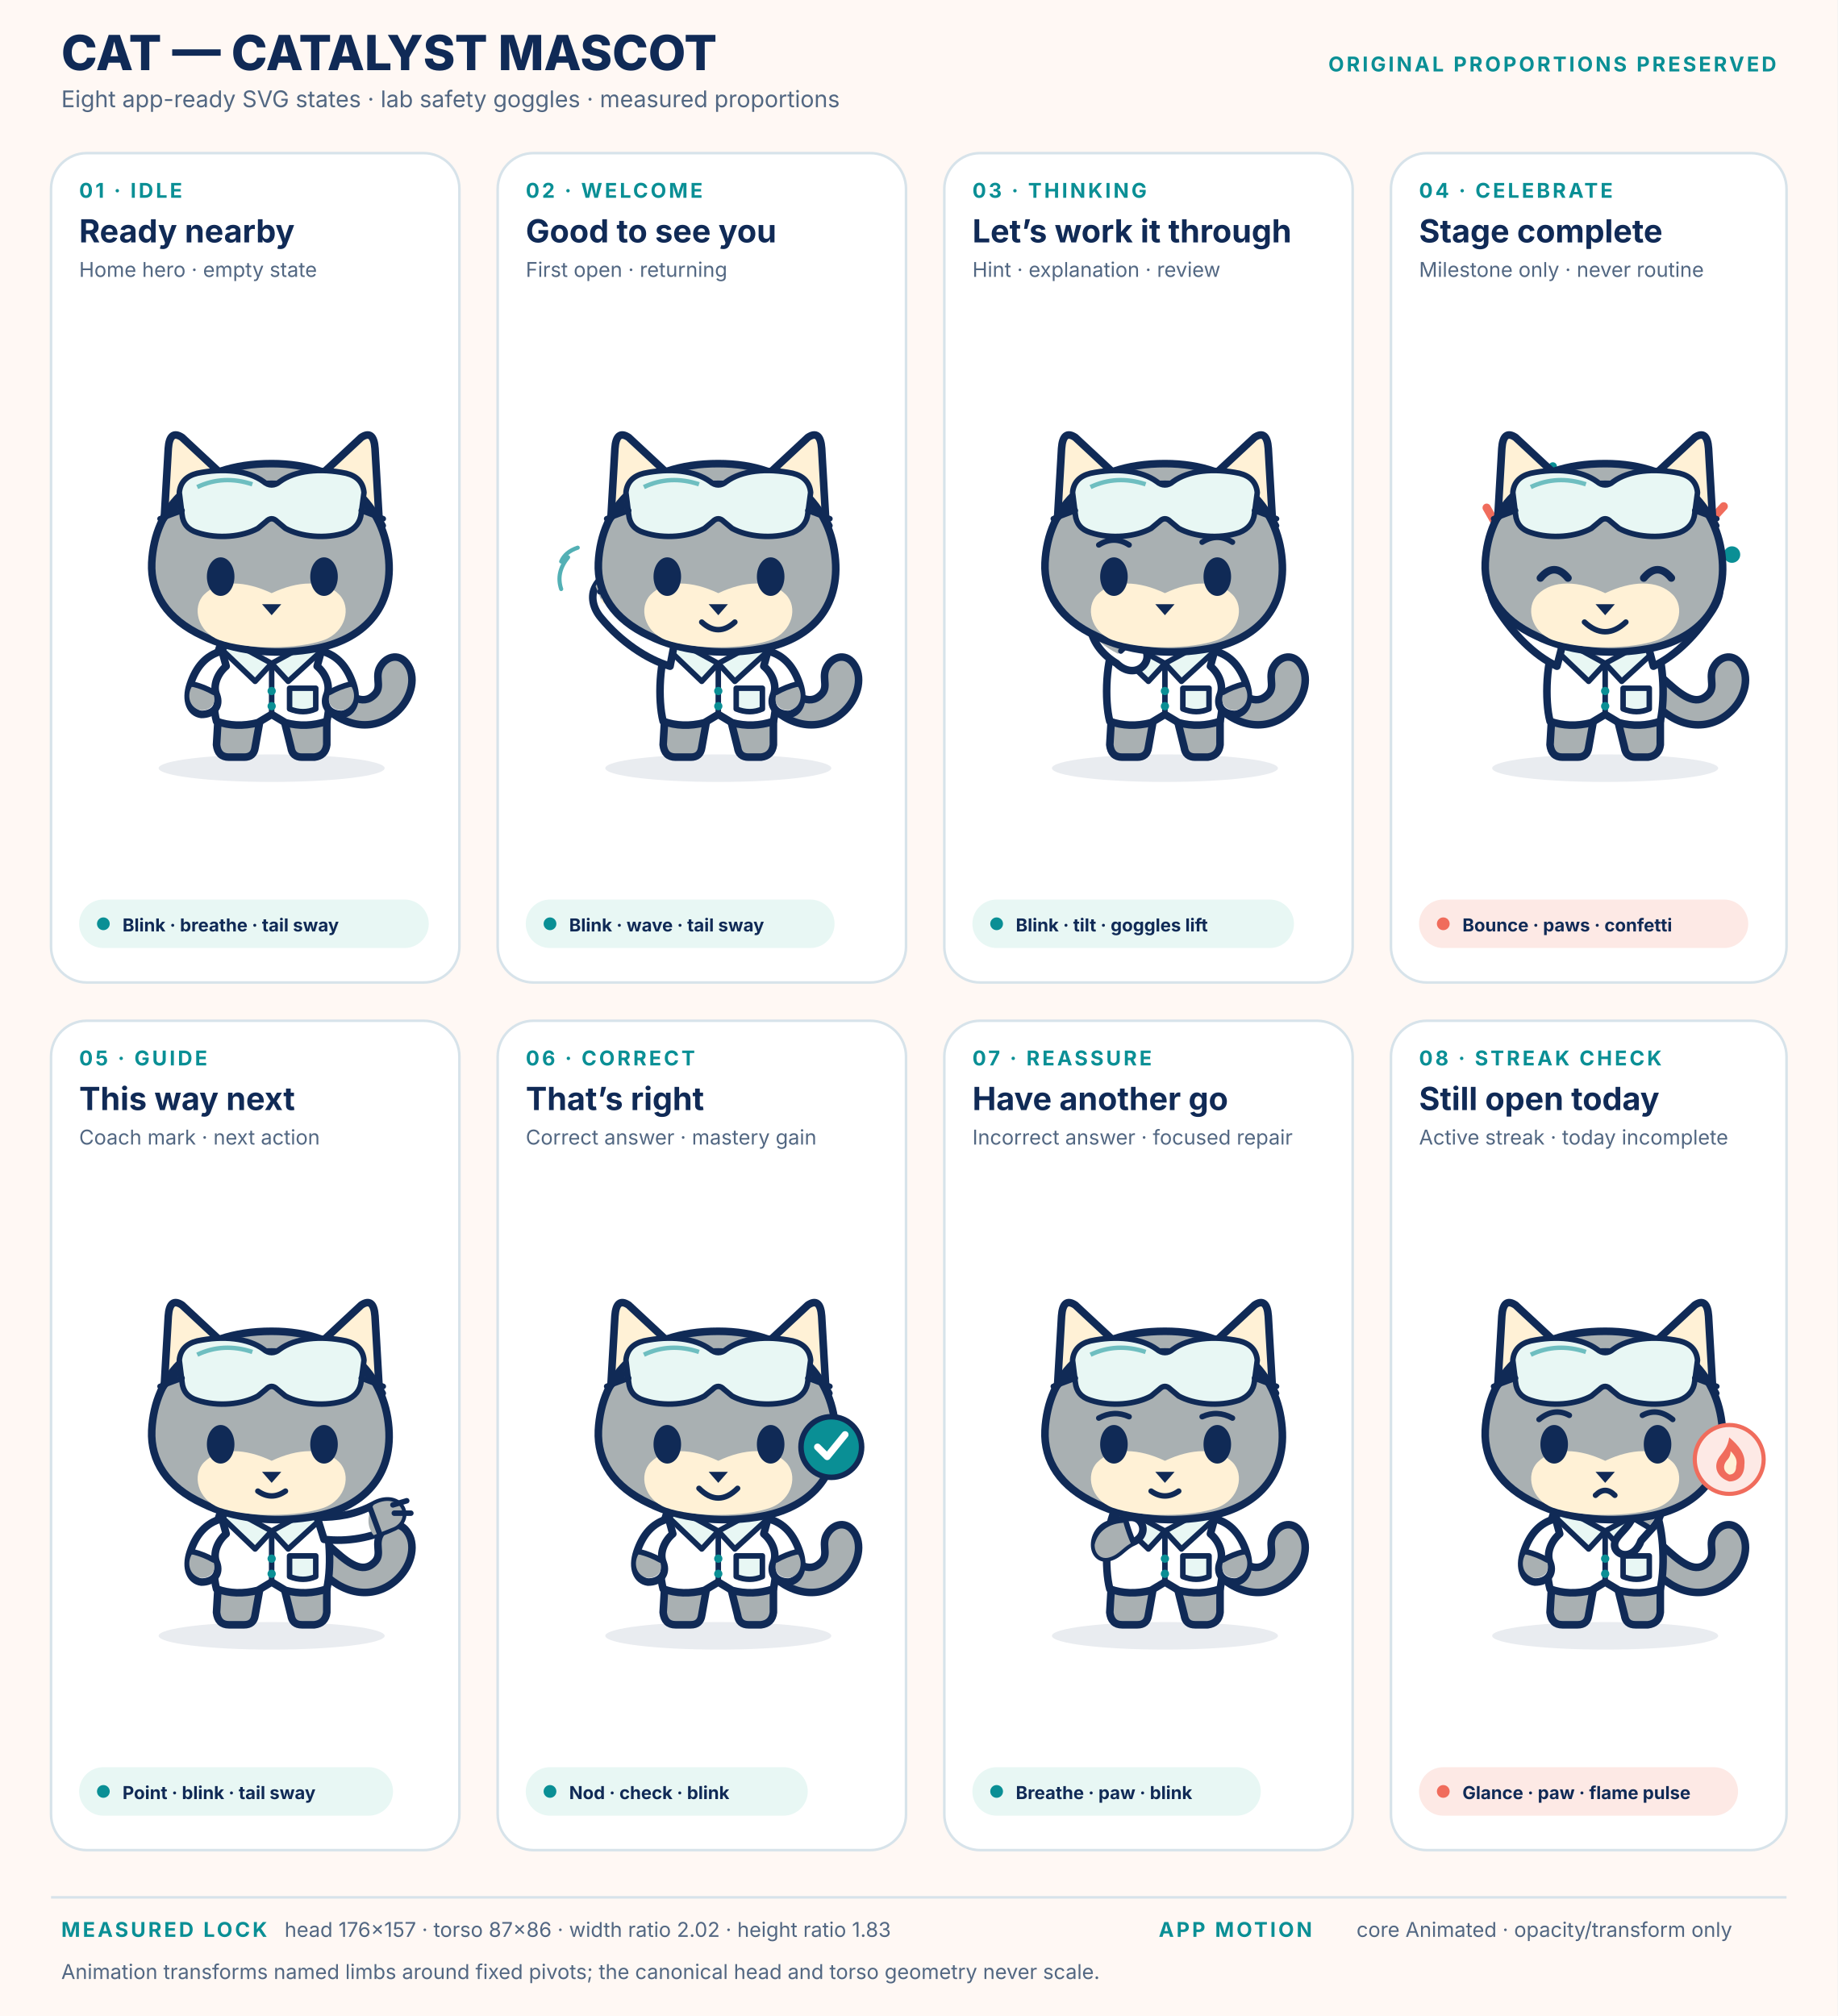
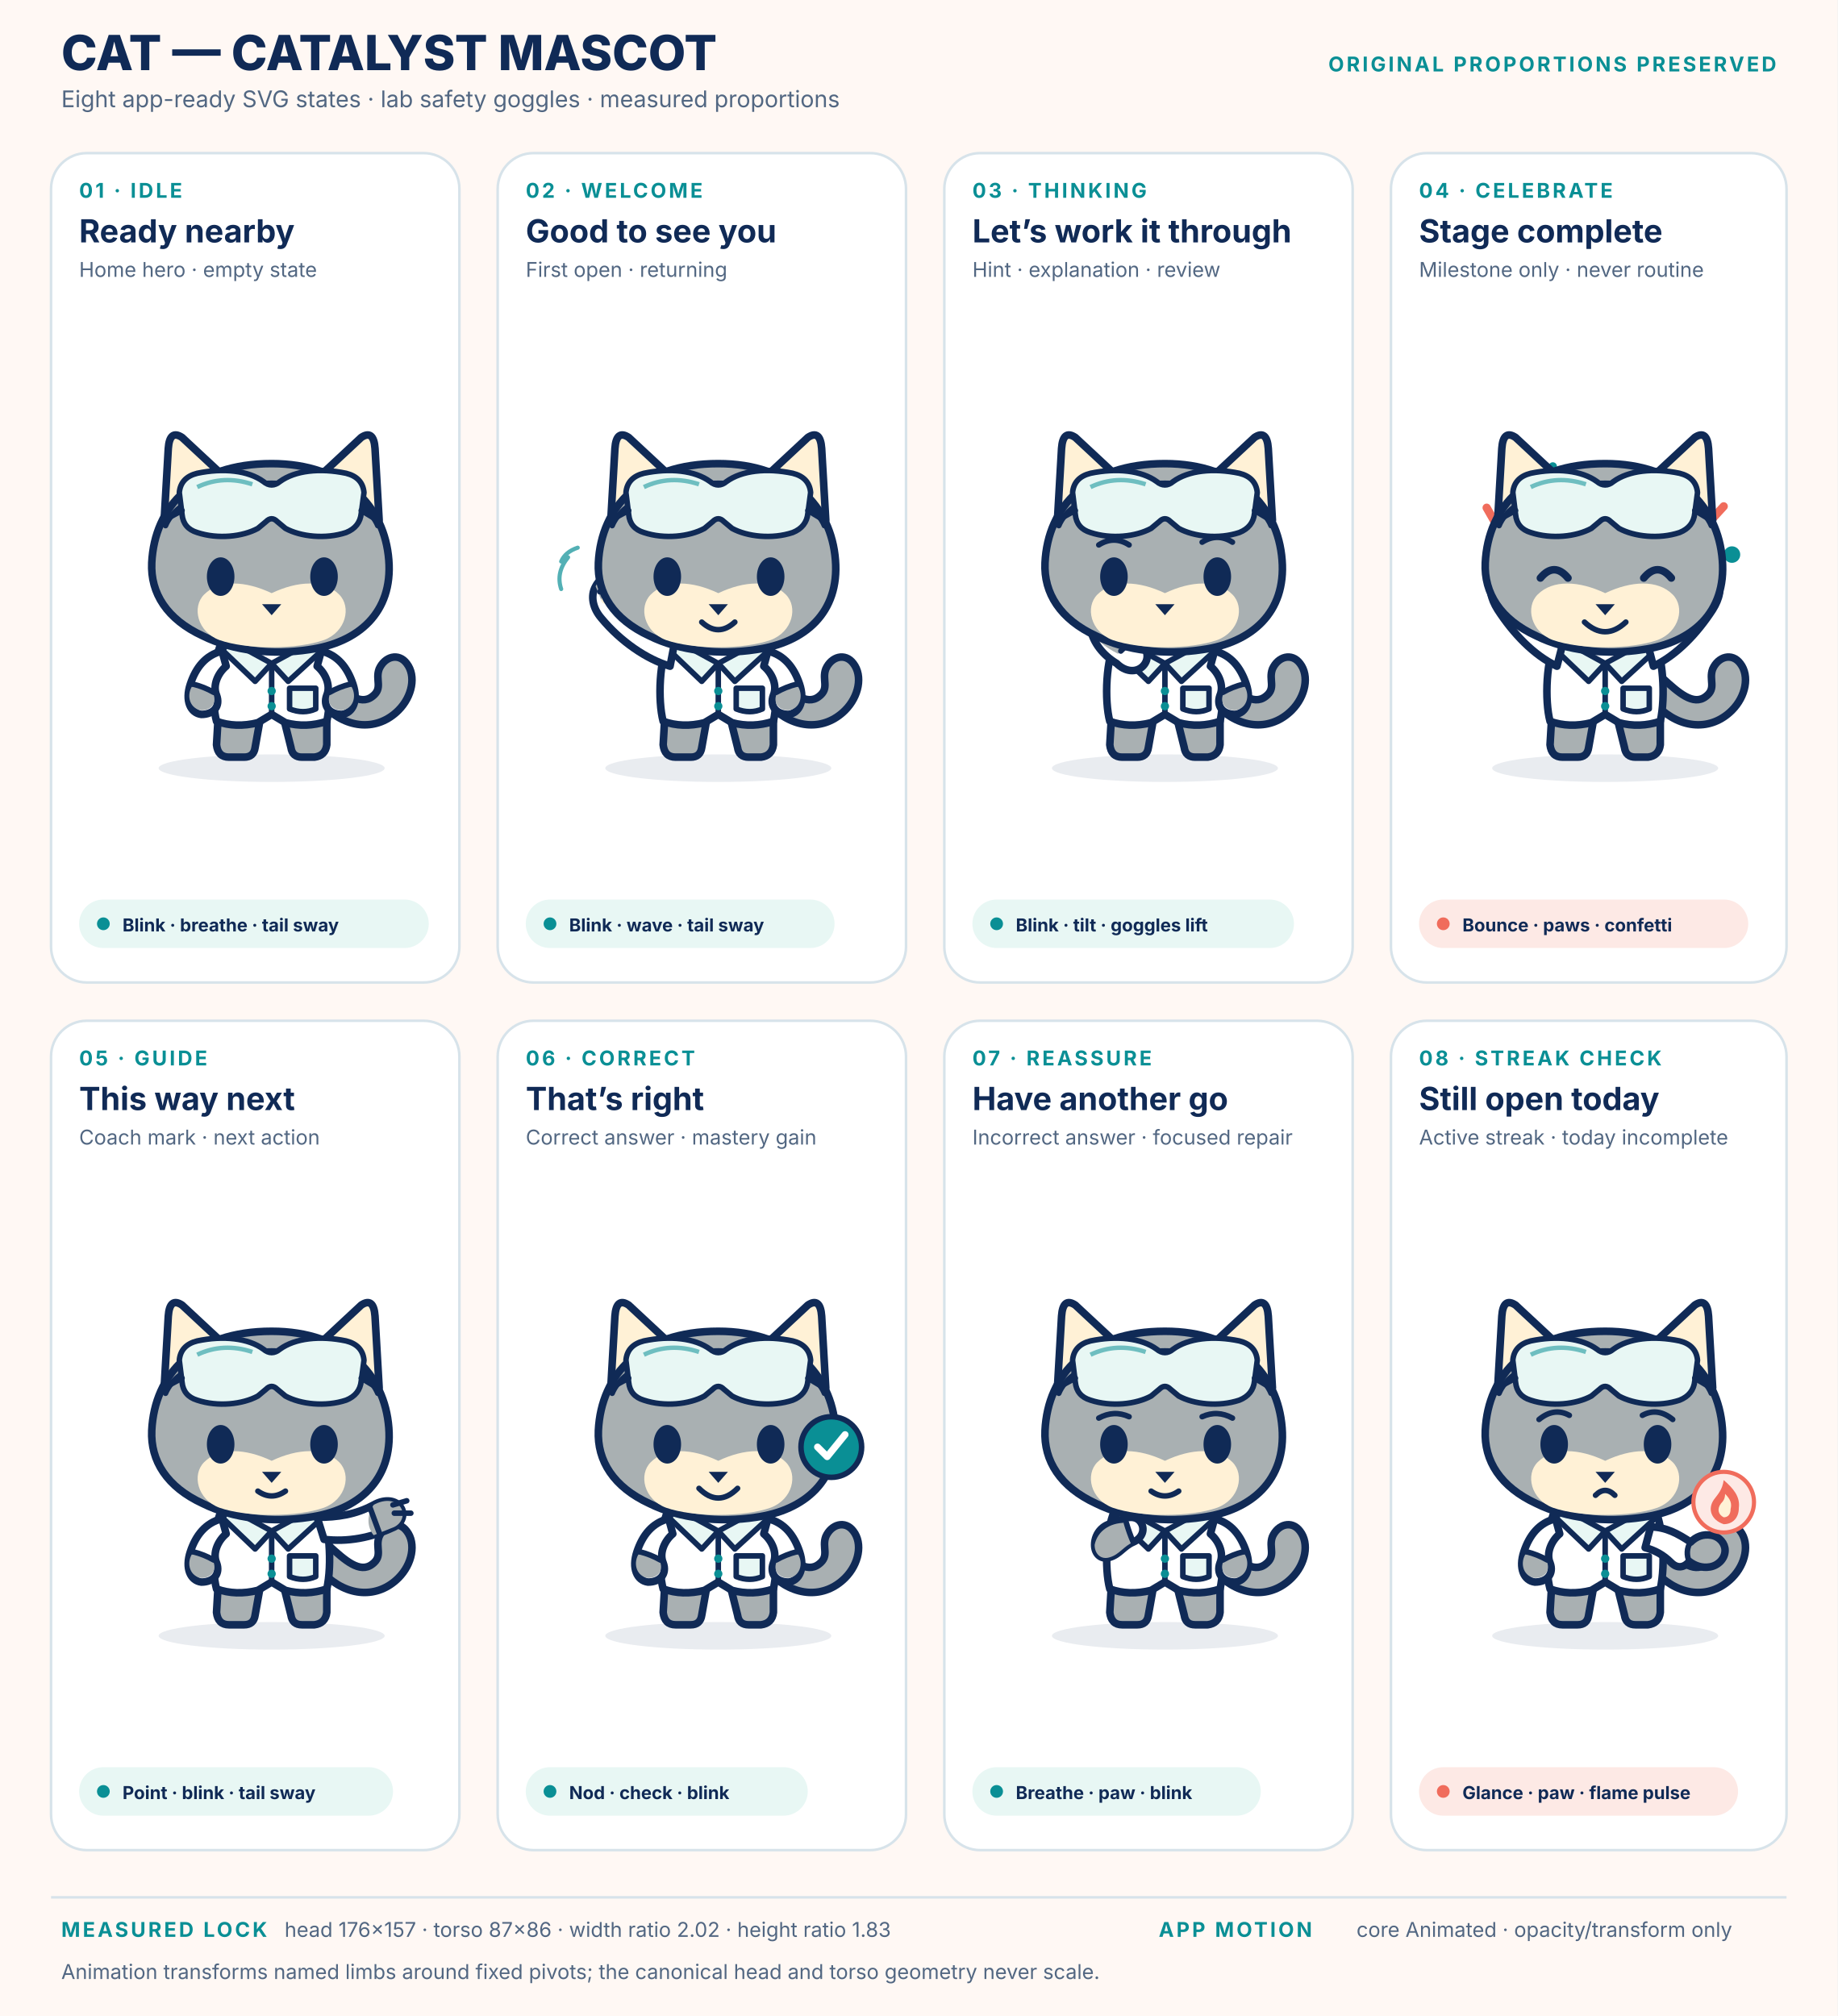
<svg xmlns="http://www.w3.org/2000/svg" xmlns:xlink="http://www.w3.org/1999/xlink" width="1440" height="1580" viewBox="0 0 1440 1580" role="img" aria-labelledby="title desc">
  <defs>
    <style>
      .outline{stroke:#102A56;stroke-width:5.5;stroke-linecap:round;stroke-linejoin:round}.fine{stroke:#102A56;stroke-width:4;stroke-linecap:round;stroke-linejoin:round}.label{font-family:Inter,ui-sans-serif,system-ui,-apple-system,sans-serif;fill:#102A56}.section{font-size:16px;font-weight:750;letter-spacing:.12em;fill:#0A8F95}.pose-title{font-size:25px;font-weight:750}.note{font-size:16px;fill:#526782}.chip-text{font-size:14px;font-weight:700}
      .blink{transform-box:fill-box;transform-origin:center;animation:blink 5.4s infinite}.tail-sway{transform-box:fill-box;transform-origin:15% 75%;animation:tail 2.9s ease-in-out infinite}.breathe{transform-box:fill-box;transform-origin:center bottom;animation:breathe 3.4s ease-in-out infinite}.wave{transform-box:fill-box;transform-origin:76% 84%;animation:wave 1.7s ease-in-out infinite}.think-head{transform-box:fill-box;transform-origin:52% 82%;animation:think 3.8s ease-in-out infinite}.goggles-lift{transform-box:fill-box;transform-origin:center;animation:goggles 3.8s ease-in-out infinite}.celebrate{transform-box:fill-box;transform-origin:center bottom;animation:bounce 2.25s ease-in-out infinite}.paw-left{transform-box:fill-box;transform-origin:78% 90%;animation:pawLeft 2.25s ease-in-out infinite}.paw-right{transform-box:fill-box;transform-origin:22% 90%;animation:pawRight 2.25s ease-in-out infinite}.confetti-a{animation:confettiA 2.25s ease-out infinite}.confetti-b{animation:confettiB 2.25s .18s ease-out infinite}.confetti-c{animation:confettiC 2.25s .34s ease-out infinite}.point-arm{transform-box:fill-box;transform-origin:18% 72%;animation:point 2.8s ease-in-out infinite}.nod-head{transform-box:fill-box;transform-origin:center bottom;animation:nod 3s ease-in-out infinite}.check-pop{transform-box:fill-box;transform-origin:center;animation:checkPop 3s ease-in-out infinite}.reassure-paw{transform-box:fill-box;transform-origin:72% 84%;animation:reassure 3.6s ease-in-out infinite}.streak-eyes{transform-box:fill-box;transform-origin:center;animation:glance 4s ease-in-out infinite}.streak-paw{transform-box:fill-box;transform-origin:70% 84%;animation:worryPaw 4s ease-in-out infinite}.flame-pulse{transform-box:fill-box;transform-origin:center bottom;animation:flamePulse 2.4s ease-in-out infinite}
      @keyframes blink{0%,43%,47%,100%{transform:scaleY(1)}45%{transform:scaleY(.08)}}@keyframes tail{0%,100%{transform:rotate(-4deg)}50%{transform:rotate(8deg)}}@keyframes breathe{0%,100%{transform:translateY(0)}50%{transform:translateY(-2px)}}@keyframes wave{0%,100%{transform:rotate(-10deg)}45%{transform:rotate(16deg)}}@keyframes think{0%,100%{transform:rotate(0) translateY(0)}45%,65%{transform:rotate(-4deg) translateY(-2px)}}@keyframes goggles{0%,100%{transform:translateY(0)}50%{transform:translateY(-3px)}}@keyframes bounce{0%,100%{transform:translateY(0)}34%{transform:translateY(-8px)}56%{transform:translateY(0)}}@keyframes pawLeft{0%,100%{transform:rotate(0)}34%{transform:rotate(-10deg)}}@keyframes pawRight{0%,100%{transform:rotate(0)}34%{transform:rotate(10deg)}}@keyframes confettiA{0%,16%{opacity:0;transform:translateY(12px)}34%{opacity:1}72%,100%{opacity:0;transform:translateY(-13px) rotate(28deg)}}@keyframes confettiB{0%,16%{opacity:0;transform:translateY(10px)}34%{opacity:1}72%,100%{opacity:0;transform:translate(-4px,-15px) rotate(-24deg)}}@keyframes confettiC{0%,16%{opacity:0;transform:translateY(10px)}34%{opacity:1}72%,100%{opacity:0;transform:translate(5px,-14px) rotate(22deg)}}@keyframes point{0%,22%,100%{transform:rotate(0)}38%{transform:rotate(-5deg)}54%{transform:rotate(1deg)}}@keyframes nod{0%,25%,100%{transform:rotate(0) translateY(0)}40%{transform:rotate(3deg) translateY(2px)}55%{transform:rotate(-1deg) translateY(0)}}@keyframes checkPop{0%,20%,100%{opacity:.78;transform:scale(.94)}38%,68%{opacity:1;transform:scale(1)}}@keyframes reassure{0%,100%{transform:translateY(0)}50%{transform:translateY(-2px)}}@keyframes glance{0%,24%,72%,100%{transform:translateX(0)}38%,58%{transform:translateX(3px)}}@keyframes worryPaw{0%,100%{transform:translateY(0)}42%,62%{transform:translateY(-2px)}}@keyframes flamePulse{0%,100%{opacity:.75;transform:translateY(0)}50%{opacity:1;transform:translateY(-2px)}}
      @media (prefers-reduced-motion:reduce){.blink,.tail-sway,.breathe,.wave,.think-head,.goggles-lift,.celebrate,.paw-left,.paw-right,.confetti-a,.confetti-b,.confetti-c,.point-arm,.nod-head,.check-pop,.reassure-paw,.streak-eyes,.streak-paw,.flame-pulse{animation:none!important}}
    </style>
    <g id="compact-head-shell">
      <path d="M58 83 L61 31 Q62 17 71 23 L100 50" fill="#FFF1D6" class="outline" />
      <path d="M214 83 L211 31 Q210 17 201 23 L172 50" fill="#FFF1D6" class="outline" />
      <path d="M136 42 C189 42 218 73 221 112 C224 150 199 172 163 177 C137 181 108 178 86 167 C60 155 48 136 49 114 C51 73 80 42 136 42Z" fill="#A9B0B2" class="outline" />
      <path d="M87 137 C98 126 117 127 136 136 C155 127 174 126 185 137 C194 146 190 164 174 170 C154 177 118 177 98 170 C82 164 78 146 87 137Z" fill="#FFF1D6" />
      <path d="M129 144 L143 144 L136 152Z" fill="#102A56" />
    </g>
    <g id="compact-goggles">
-       <path d="M55 87 C76 46 196 46 217 87" fill="none" class="fine" />
+       <path d="M59 87 C76 46 196 46 213 87" fill="none" class="fine" />
      <path d="M69 63 Q70 52 82 49 C101 45 119 47 130 55 Q136 60 142 55 C153 47 171 45 190 49 Q202 52 203 63 L201 78 Q200 88 190 92 C175 97 157 95 146 89 L140 84 Q136 80 132 84 L126 89 C115 95 97 97 82 92 Q72 89 71 79Z" fill="#E8F7F4" class="fine" />
-       <path d="M55 82 L71 76 M201 76 L217 82" fill="none" class="fine" />
+       <path d="M60 82 L71 76 M201 76 L211 82" fill="none" class="fine" />
      <path d="M82 59 Q101 50 122 57" fill="none" stroke="#0A8F95" stroke-width="3.2" opacity=".55" />
    </g>
    <g id="compact-body-core">
      <path d="M103 220 H129 L124 248 Q123 255 116 255 H105 Q97 255 96 246 L97 229 Q98 223 103 220Z" fill="#A9B0B2" class="outline" />
      <path d="M143 220 H169 Q175 222 176 229 L176 246 Q175 254 167 255 H158 Q151 255 150 248Z" fill="#A9B0B2" class="outline" />
      <path d="M101 169 C110 164 123 163 136 163 C149 163 162 164 171 169 C178 181 180 211 176 229 Q161 234 146 230 L136 224 L126 230 Q110 234 96 229 C92 214 93 183 101 169Z" fill="#FFFFFF" class="outline" />
      <path d="M103 169 L136 187 L124 200 L101 178Z M169 169 L136 187 L148 200 L172 178Z" fill="#E8F7F4" class="fine" />
      <path d="M136 187 V224" fill="none" class="fine" />
      <circle cx="136" cy="207" r="3" fill="#0A8F95" />
      <circle cx="136" cy="218" r="3" fill="#0A8F95" />
      <path d="M149 205 H168 V220 Q159 224 149 220Z" fill="#E8F7F4" class="fine" />
    </g>
    <g id="coat-arm-down-left">
      <path d="M100 178 C88 181 81 190 77 202 C73 214 77 223 85 224 C94 224 99 218 96 210 C93 203 97 194 103 189Z" fill="#FFFFFF" class="outline" />
      <path d="M78 204 C74 211 77 220 85 221 C92 221 96 216 94 210 C91 205 85 203 78 204Z" fill="#A9B0B2" />
      <path d="M79 202 Q87 204 94 208" fill="none" class="fine" />
    </g>
    <g id="coat-arm-down-right">
      <path d="M172 178 C184 181 191 190 195 202 C199 214 195 223 187 224 C178 224 173 218 176 210 C179 203 175 194 169 189Z" fill="#FFFFFF" class="outline" />
      <path d="M194 204 C198 211 195 220 187 221 C180 221 176 216 178 210 C181 205 187 203 194 204Z" fill="#A9B0B2" />
      <path d="M193 202 Q185 204 178 208" fill="none" class="fine" />
    </g>
    <g id="compact-tail">
      <path d="M174 218 C191 235 213 236 228 221 C238 211 241 196 234 187 C228 179 218 182 214 191 C211 199 217 205 209 211 C200 218 189 208 178 198Z" fill="#A9B0B2" class="outline" />
    </g>
    <g id="compact-eyes" fill="#102A56">
      <ellipse cx="99" cy="124" rx="10" ry="14" />
      <ellipse cx="174" cy="124" rx="10" ry="14" />
    </g>
  </defs>
  <rect width="1440" height="1580" fill="#FFF8F4" />
  <g class="label">
    <text x="48" y="55" font-size="38" font-weight="800">CAT — CATALYST MASCOT</text>
    <text x="48" y="84" font-size="18" fill="#526782">Eight app-ready SVG states · lab safety goggles · measured proportions</text>
    <text x="1392" y="56" text-anchor="end" class="section">ORIGINAL PROPORTIONS PRESERVED</text>
  </g>
  <g fill="#FFFFFF" stroke="#D7E3EA" stroke-width="2">
    <rect x="40" y="120" width="320" height="650" rx="28" />
    <rect x="390" y="120" width="320" height="650" rx="28" />
    <rect x="740" y="120" width="320" height="650" rx="28" />
    <rect x="1090" y="120" width="310" height="650" rx="28" />
    <rect x="40" y="800" width="320" height="650" rx="28" />
    <rect x="390" y="800" width="320" height="650" rx="28" />
    <rect x="740" y="800" width="320" height="650" rx="28" />
    <rect x="1090" y="800" width="310" height="650" rx="28" />
  </g>
  <g id="pose-idle" transform="translate(62 145)">
    <g class="label">
      <text y="10" class="section">01 · IDLE</text>
      <text y="45" class="pose-title">Ready nearby</text>
      <text y="72" class="note">Home hero · empty state</text>
    </g>
    <g transform="translate(4 173) scale(1.08)">
      <ellipse cx="136" cy="263" rx="82" ry="10" fill="#102A56" opacity=".09" />
      <g class="tail-sway">
        <use xlink:href="#compact-tail" />
      </g>
      <g class="breathe">
        <use xlink:href="#compact-body-core" />
        <use xlink:href="#coat-arm-down-left" />
        <use xlink:href="#coat-arm-down-right" />
      </g>
      <use xlink:href="#compact-head-shell" />
      <g class="blink">
        <use xlink:href="#compact-eyes" />
      </g>
      <use xlink:href="#compact-goggles" />
    </g>
    <g transform="translate(0 560)">
      <rect width="274" height="38" rx="19" fill="#E8F7F4" />
      <circle cx="19" cy="19" r="5" fill="#0A8F95" />
      <text x="34" y="25" class="label chip-text">Blink · breathe · tail sway</text>
    </g>
  </g>
  <g id="pose-welcome" transform="translate(412 145)">
    <g class="label">
      <text y="10" class="section">02 · WELCOME</text>
      <text y="45" class="pose-title">Good to see you</text>
      <text y="72" class="note">First open · returning</text>
    </g>
    <g transform="translate(4 173) scale(1.08)">
      <ellipse cx="136" cy="263" rx="82" ry="10" fill="#102A56" opacity=".09" />
      <g class="tail-sway">
        <use xlink:href="#compact-tail" />
      </g>
      <use xlink:href="#compact-body-core" />
      <use xlink:href="#coat-arm-down-right" />
      <g class="wave">
        <path d="M101 189 C84 184 65 171 51 154 C45 147 43 138 47 131 C51 123 61 121 68 127 C74 132 75 141 82 148 C90 156 98 160 106 163Z" fill="#FFFFFF" class="outline" />
        <path d="M47 131 C51 123 61 121 68 127 C74 132 75 141 82 148 L70 158 C64 151 57 146 51 141Z" fill="#A9B0B2" />
        <path d="M72 156 Q78 153 82 148" fill="none" class="fine" />
        <circle cx="50" cy="135" r="2" fill="#102A56" />
        <circle cx="55" cy="131" r="2" fill="#102A56" />
        <circle cx="60" cy="135" r="2" fill="#102A56" />
        <ellipse cx="55" cy="141" rx="4" ry="3" fill="#FFF1D6" />
      </g>
      <use xlink:href="#compact-head-shell" />
      <g class="blink">
        <use xlink:href="#compact-eyes" />
      </g>
      <path d="M124 157 Q136 168 148 157" fill="none" class="fine" />
      <use xlink:href="#compact-goggles" />
      <path d="M27 110 Q18 121 22 133 M34 103 Q25 106 22 113" fill="none" stroke="#0A8F95" stroke-width="3" stroke-linecap="round" opacity=".7" />
    </g>
    <g transform="translate(0 560)">
      <rect width="242" height="38" rx="19" fill="#E8F7F4" />
      <circle cx="19" cy="19" r="5" fill="#0A8F95" />
      <text x="34" y="25" class="label chip-text">Blink · wave · tail sway</text>
    </g>
  </g>
  <g id="pose-thinking" transform="translate(762 145)">
    <g class="label">
      <text y="10" class="section">03 · THINKING</text>
      <text y="45" class="pose-title">Let’s work it through</text>
      <text y="72" class="note">Hint · explanation · review</text>
    </g>
    <g transform="translate(4 173) scale(1.08)">
      <ellipse cx="136" cy="263" rx="82" ry="10" fill="#102A56" opacity=".09" />
      <g class="tail-sway">
        <use xlink:href="#compact-tail" />
      </g>
      <use xlink:href="#compact-body-core" />
      <use xlink:href="#coat-arm-down-right" />
      <path d="M101 187 C91 181 84 172 82 162 C80 154 85 148 93 147 C101 146 106 152 106 159 C106 166 111 169 117 172 C124 176 125 184 120 189 C115 194 107 193 101 187Z" fill="#FFFFFF" class="outline" />
      <path d="M82 162 C80 154 85 148 93 147 C101 146 106 152 106 159 C106 164 109 168 113 170 L102 180 C92 175 85 169 82 162Z" fill="#A9B0B2" />
      <path d="M104 178 Q109 173 113 170" fill="none" class="fine" />
      <g class="think-head">
        <use xlink:href="#compact-head-shell" />
        <g class="blink">
          <use xlink:href="#compact-eyes" />
        </g>
        <path d="M88 101 Q99 94 110 101 M163 99 Q174 92 185 99" fill="none" class="fine" />
        <g class="goggles-lift">
          <use xlink:href="#compact-goggles" />
        </g>
      </g>
    </g>
    <g transform="translate(0 560)">
      <rect width="252" height="38" rx="19" fill="#E8F7F4" />
      <circle cx="19" cy="19" r="5" fill="#0A8F95" />
      <text x="34" y="25" class="label chip-text">Blink · tilt · goggles lift</text>
    </g>
  </g>
  <g id="pose-celebrate" transform="translate(1112 145)">
    <g class="label">
      <text y="10" class="section">04 · CELEBRATE</text>
      <text y="45" class="pose-title">Stage complete</text>
      <text y="72" class="note">Milestone only · never routine</text>
    </g>
    <g transform="translate(-1 173) scale(1.08)">
      <ellipse cx="136" cy="263" rx="82" ry="10" fill="#102A56" opacity=".09" />
      <g>
        <path class="confetti-a" d="M58 88 l-8 -14" stroke="#F06C5C" stroke-width="6" stroke-linecap="round" />
        <path class="confetti-b" d="M96 61 l2 -17" stroke="#0A8F95" stroke-width="6" stroke-linecap="round" />
        <path class="confetti-c" d="M211 85 l11 -12" stroke="#F06C5C" stroke-width="6" stroke-linecap="round" />
        <circle class="confetti-b" cx="228" cy="108" r="6" fill="#0A8F95" />
      </g>
      <g class="tail-sway">
        <use xlink:href="#compact-tail" />
      </g>
      <g class="celebrate">
        <use xlink:href="#compact-body-core" />
        <g class="paw-left">
          <path d="M101 189 C84 181 69 165 58 148 C53 140 51 132 55 126 C59 119 68 119 74 125 C79 131 80 139 87 147 C94 155 101 159 108 162Z" fill="#FFFFFF" class="outline" />
          <path d="M55 126 C59 119 68 119 74 125 C79 131 80 139 87 147 L76 158 C68 150 62 143 58 148 C53 140 51 132 55 126Z" fill="#A9B0B2" />
          <path d="M78 155 Q82 151 87 147" fill="none" class="fine" />
          <circle cx="59" cy="132" r="2" fill="#102A56" />
          <circle cx="64" cy="128" r="2" fill="#102A56" />
          <circle cx="69" cy="132" r="2" fill="#102A56" />
        </g>
        <g class="paw-right">
          <path d="M171 189 C188 181 203 165 214 148 C219 140 221 132 217 126 C213 119 204 119 198 125 C193 131 192 139 185 147 C178 155 171 159 164 162Z" fill="#FFFFFF" class="outline" />
          <path d="M217 126 C213 119 204 119 198 125 C193 131 192 139 185 147 L196 158 C204 150 210 143 214 148 C219 140 221 132 217 126Z" fill="#A9B0B2" />
          <path d="M194 155 Q190 151 185 147" fill="none" class="fine" />
          <circle cx="213" cy="132" r="2" fill="#102A56" />
          <circle cx="208" cy="128" r="2" fill="#102A56" />
          <circle cx="203" cy="132" r="2" fill="#102A56" />
        </g>
        <use xlink:href="#compact-head-shell" />
        <g fill="none" stroke="#102A56" stroke-width="5.5" stroke-linecap="round">
          <path d="M89 125 Q99 113 109 125" />
          <path d="M164 125 Q174 113 184 125" />
        </g>
        <path d="M121 157 Q136 171 151 157" fill="none" class="fine" />
        <use xlink:href="#compact-goggles" />
      </g>
    </g>
    <g transform="translate(0 560)">
      <rect width="258" height="38" rx="19" fill="#FDE9E5" />
      <circle cx="19" cy="19" r="5" fill="#F06C5C" />
      <text x="34" y="25" class="label chip-text">Bounce · paws · confetti</text>
    </g>
  </g>
  <g id="pose-guide" transform="translate(62 825)">
    <g class="label">
      <text y="10" class="section">05 · GUIDE</text>
      <text y="45" class="pose-title">This way next</text>
      <text y="72" class="note">Coach mark · next action</text>
    </g>
    <g transform="translate(4 173) scale(1.08)">
      <ellipse cx="136" cy="263" rx="82" ry="10" fill="#102A56" opacity=".09" />
      <g class="tail-sway">
        <use xlink:href="#compact-tail" />
      </g>
      <use xlink:href="#compact-body-core" />
      <use xlink:href="#coat-arm-down-left" />
      <g class="point-arm">
        <path d="M169 177 C184 177 197 175 210 168 C217 164 225 164 229 169 C233 174 231 181 225 184 C208 192 191 195 174 193Z" fill="#FFFFFF" class="outline" />
        <path d="M210 168 C217 164 225 164 229 169 C233 174 231 181 225 184 L210 190 C205 184 205 175 210 168Z" fill="#A9B0B2" />
        <path d="M207 169 Q211 180 214 188" fill="none" class="fine" />
        <path d="M224 168 L234 165 M225 174 L237 174" fill="none" class="fine" />
      </g>
      <use xlink:href="#compact-head-shell" />
      <g class="blink">
        <use xlink:href="#compact-eyes" />
      </g>
      <path d="M126 158 Q136 165 146 158" fill="none" class="fine" />
      <use xlink:href="#compact-goggles" />
    </g>
    <g transform="translate(0 560)">
      <rect width="246" height="38" rx="19" fill="#E8F7F4" />
      <circle cx="19" cy="19" r="5" fill="#0A8F95" />
      <text x="34" y="25" class="label chip-text">Point · blink · tail sway</text>
    </g>
  </g>
  <g id="pose-correct" transform="translate(412 825)">
    <g class="label">
      <text y="10" class="section">06 · CORRECT</text>
      <text y="45" class="pose-title">That’s right</text>
      <text y="72" class="note">Correct answer · mastery gain</text>
    </g>
    <g transform="translate(4 173) scale(1.08)">
      <ellipse cx="136" cy="263" rx="82" ry="10" fill="#102A56" opacity=".09" />
      <g class="tail-sway">
        <use xlink:href="#compact-tail" />
      </g>
      <use xlink:href="#compact-body-core" />
      <use xlink:href="#coat-arm-down-left" />
      <use xlink:href="#coat-arm-down-right" />
      <g class="nod-head">
        <use xlink:href="#compact-head-shell" />
        <g class="blink">
          <use xlink:href="#compact-eyes" />
        </g>
        <path d="M122 156 Q136 170 150 156" fill="none" class="fine" />
        <use xlink:href="#compact-goggles" />
      </g>
      <g class="check-pop">
        <circle cx="218" cy="126" r="22" fill="#0A8F95" stroke="#102A56" stroke-width="4" />
        <path d="M208 126 L215 133 L228 117" fill="none" stroke="#FFFFFF" stroke-width="5" stroke-linecap="round" stroke-linejoin="round" />
      </g>
    </g>
    <g transform="translate(0 560)">
      <rect width="221" height="38" rx="19" fill="#E8F7F4" />
      <circle cx="19" cy="19" r="5" fill="#0A8F95" />
      <text x="34" y="25" class="label chip-text">Nod · check · blink</text>
    </g>
  </g>
  <g id="pose-reassure" transform="translate(762 825)">
    <g class="label">
      <text y="10" class="section">07 · REASSURE</text>
      <text y="45" class="pose-title">Have another go</text>
      <text y="72" class="note">Incorrect answer · focused repair</text>
    </g>
    <g transform="translate(4 173) scale(1.08)">
      <ellipse cx="136" cy="263" rx="82" ry="10" fill="#102A56" opacity=".09" />
      <g class="tail-sway">
        <use xlink:href="#compact-tail" />
      </g>
      <g class="breathe">
        <use xlink:href="#compact-body-core" />
      </g>
      <use xlink:href="#coat-arm-down-right" />
      <g class="reassure-paw">
        <path d="M101 181 C92 181 85 188 85 197 C85 204 90 208 96 206 C103 204 106 198 113 195 C120 192 122 185 118 180 C114 175 106 177 101 181Z" fill="#FFFFFF" class="outline" />
        <path d="M85 197 C85 204 90 208 96 206 C103 204 106 198 113 195 L107 181 C96 181 87 187 85 197Z" fill="#A9B0B2" />
        <path d="M108 181 Q110 188 113 195" fill="none" class="fine" />
      </g>
      <use xlink:href="#compact-head-shell" />
      <g class="blink">
        <use xlink:href="#compact-eyes" />
      </g>
      <path d="M88 105 Q99 99 110 104 M163 104 Q174 99 185 105" fill="none" class="fine" />
      <path d="M126 158 Q136 165 146 158" fill="none" class="fine" />
      <use xlink:href="#compact-goggles" />
    </g>
    <g transform="translate(0 560)">
      <rect width="226" height="38" rx="19" fill="#E8F7F4" />
      <circle cx="19" cy="19" r="5" fill="#0A8F95" />
      <text x="34" y="25" class="label chip-text">Breathe · paw · blink</text>
    </g>
  </g>
  <g id="pose-streak" transform="translate(1112 825)">
    <g class="label">
      <text y="10" class="section">08 · STREAK CHECK</text>
      <text y="45" class="pose-title">Still open today</text>
      <text y="72" class="note">Active streak · today incomplete</text>
    </g>
    <g transform="translate(-1 173) scale(1.08)">
      <ellipse cx="136" cy="263" rx="82" ry="10" fill="#102A56" opacity=".09" />
      <use xlink:href="#compact-tail" />
      <use xlink:href="#compact-body-core" />
      <use xlink:href="#coat-arm-down-left" />
      <g class="streak-paw">
-         <path d="M171 184 C178 176 179 166 174 160 C170 155 163 155 159 160 C155 165 159 171 156 177 C153 184 147 188 144 193 C141 198 144 203 149 204 C155 205 160 200 162 194Z" fill="#FFFFFF" class="outline" />
-         <path d="M174 160 C170 155 163 155 159 160 C155 165 159 171 156 177 L167 184 C174 177 179 166 174 160Z" fill="#A9B0B2" />
-         <path d="M157 178 Q162 181 167 184" fill="none" class="fine" />
+         <path d="M169 184 C180 184 189 189 198 195 C202 191 207 189 213 190 C219 191 223 196 223 201 C223 207 218 212 212 213 C206 214 201 212 197 209 C193 214 188 214 184 210 C178 204 172 201 165 199Z" fill="#FFFFFF" />
+         <path d="M198 195 C202 191 207 189 213 190 C219 191 223 196 223 201 C223 207 218 212 212 213 C206 214 201 212 197 209 C194 205 195 199 198 195Z" fill="#A9B0B2" />
+         <path d="M169 184 C180 184 189 189 198 195 C202 191 207 189 213 190 C219 191 223 196 223 201 C223 207 218 212 212 213 C206 214 201 212 197 209 C193 214 188 214 184 210 C178 204 172 201 165 199Z" fill="none" class="outline" />
+         <path d="M198 195 C195 199 195 205 197 209" fill="none" class="fine" />
      </g>
      <use xlink:href="#compact-head-shell" />
      <g class="streak-eyes">
        <use xlink:href="#compact-eyes" />
      </g>
      <path d="M88 106 Q99 97 110 103 M163 103 Q174 97 185 106" fill="none" class="fine" />
      <path d="M129 161 Q136 154 143 161" fill="none" class="fine" />
      <use xlink:href="#compact-goggles" />
      <g class="flame-pulse">
-         <circle cx="226" cy="135" r="25" fill="#FDE9E5" stroke="#F06C5C" stroke-width="3" />
-         <path d="M226 151 C217 148 214 140 219 133 C222 129 225 126 226 119 C233 125 238 131 237 139 C237 147 232 151 226 151Z" fill="#F06C5C" />
-         <path d="M226 146 C222 144 221 140 224 136 C226 134 227 132 227 129 C231 133 232 136 231 140 C231 144 229 146 226 146Z" fill="#FFF1D6" />
+         <circle cx="222" cy="166" r="22" fill="#FDE9E5" stroke="#F06C5C" stroke-width="3" />
+         <path d="M222 182 C213 179 210 171 215 164 C218 160 221 157 222 150 C229 156 234 162 233 170 C233 178 228 182 222 182Z" fill="#F06C5C" />
+         <path d="M222 177 C218 175 217 171 220 167 C222 165 223 163 223 160 C227 164 228 167 227 171 C227 175 225 177 222 177Z" fill="#FFF1D6" />
      </g>
    </g>
    <g transform="translate(0 560)">
      <rect width="250" height="38" rx="19" fill="#FDE9E5" />
      <circle cx="19" cy="19" r="5" fill="#F06C5C" />
      <text x="34" y="25" class="label chip-text">Glance · paw · flame pulse</text>
    </g>
  </g>
  <line x1="40" x2="1400" y1="1487" y2="1487" stroke="#D7E3EA" stroke-width="2" />
  <g class="label" transform="translate(48 1518)">
    <text class="section">MEASURED LOCK</text>
    <text class="note" x="175">head 176×157 · torso 87×86 · width ratio 2.02 · height ratio 1.83</text>
    <text class="section" x="860">APP MOTION</text>
    <text class="note" x="1015">core Animated · opacity/transform only</text>
    <text class="note" y="33">Animation transforms named limbs around fixed pivots; the canonical head and torso geometry never scale.</text>
  </g>
</svg>
